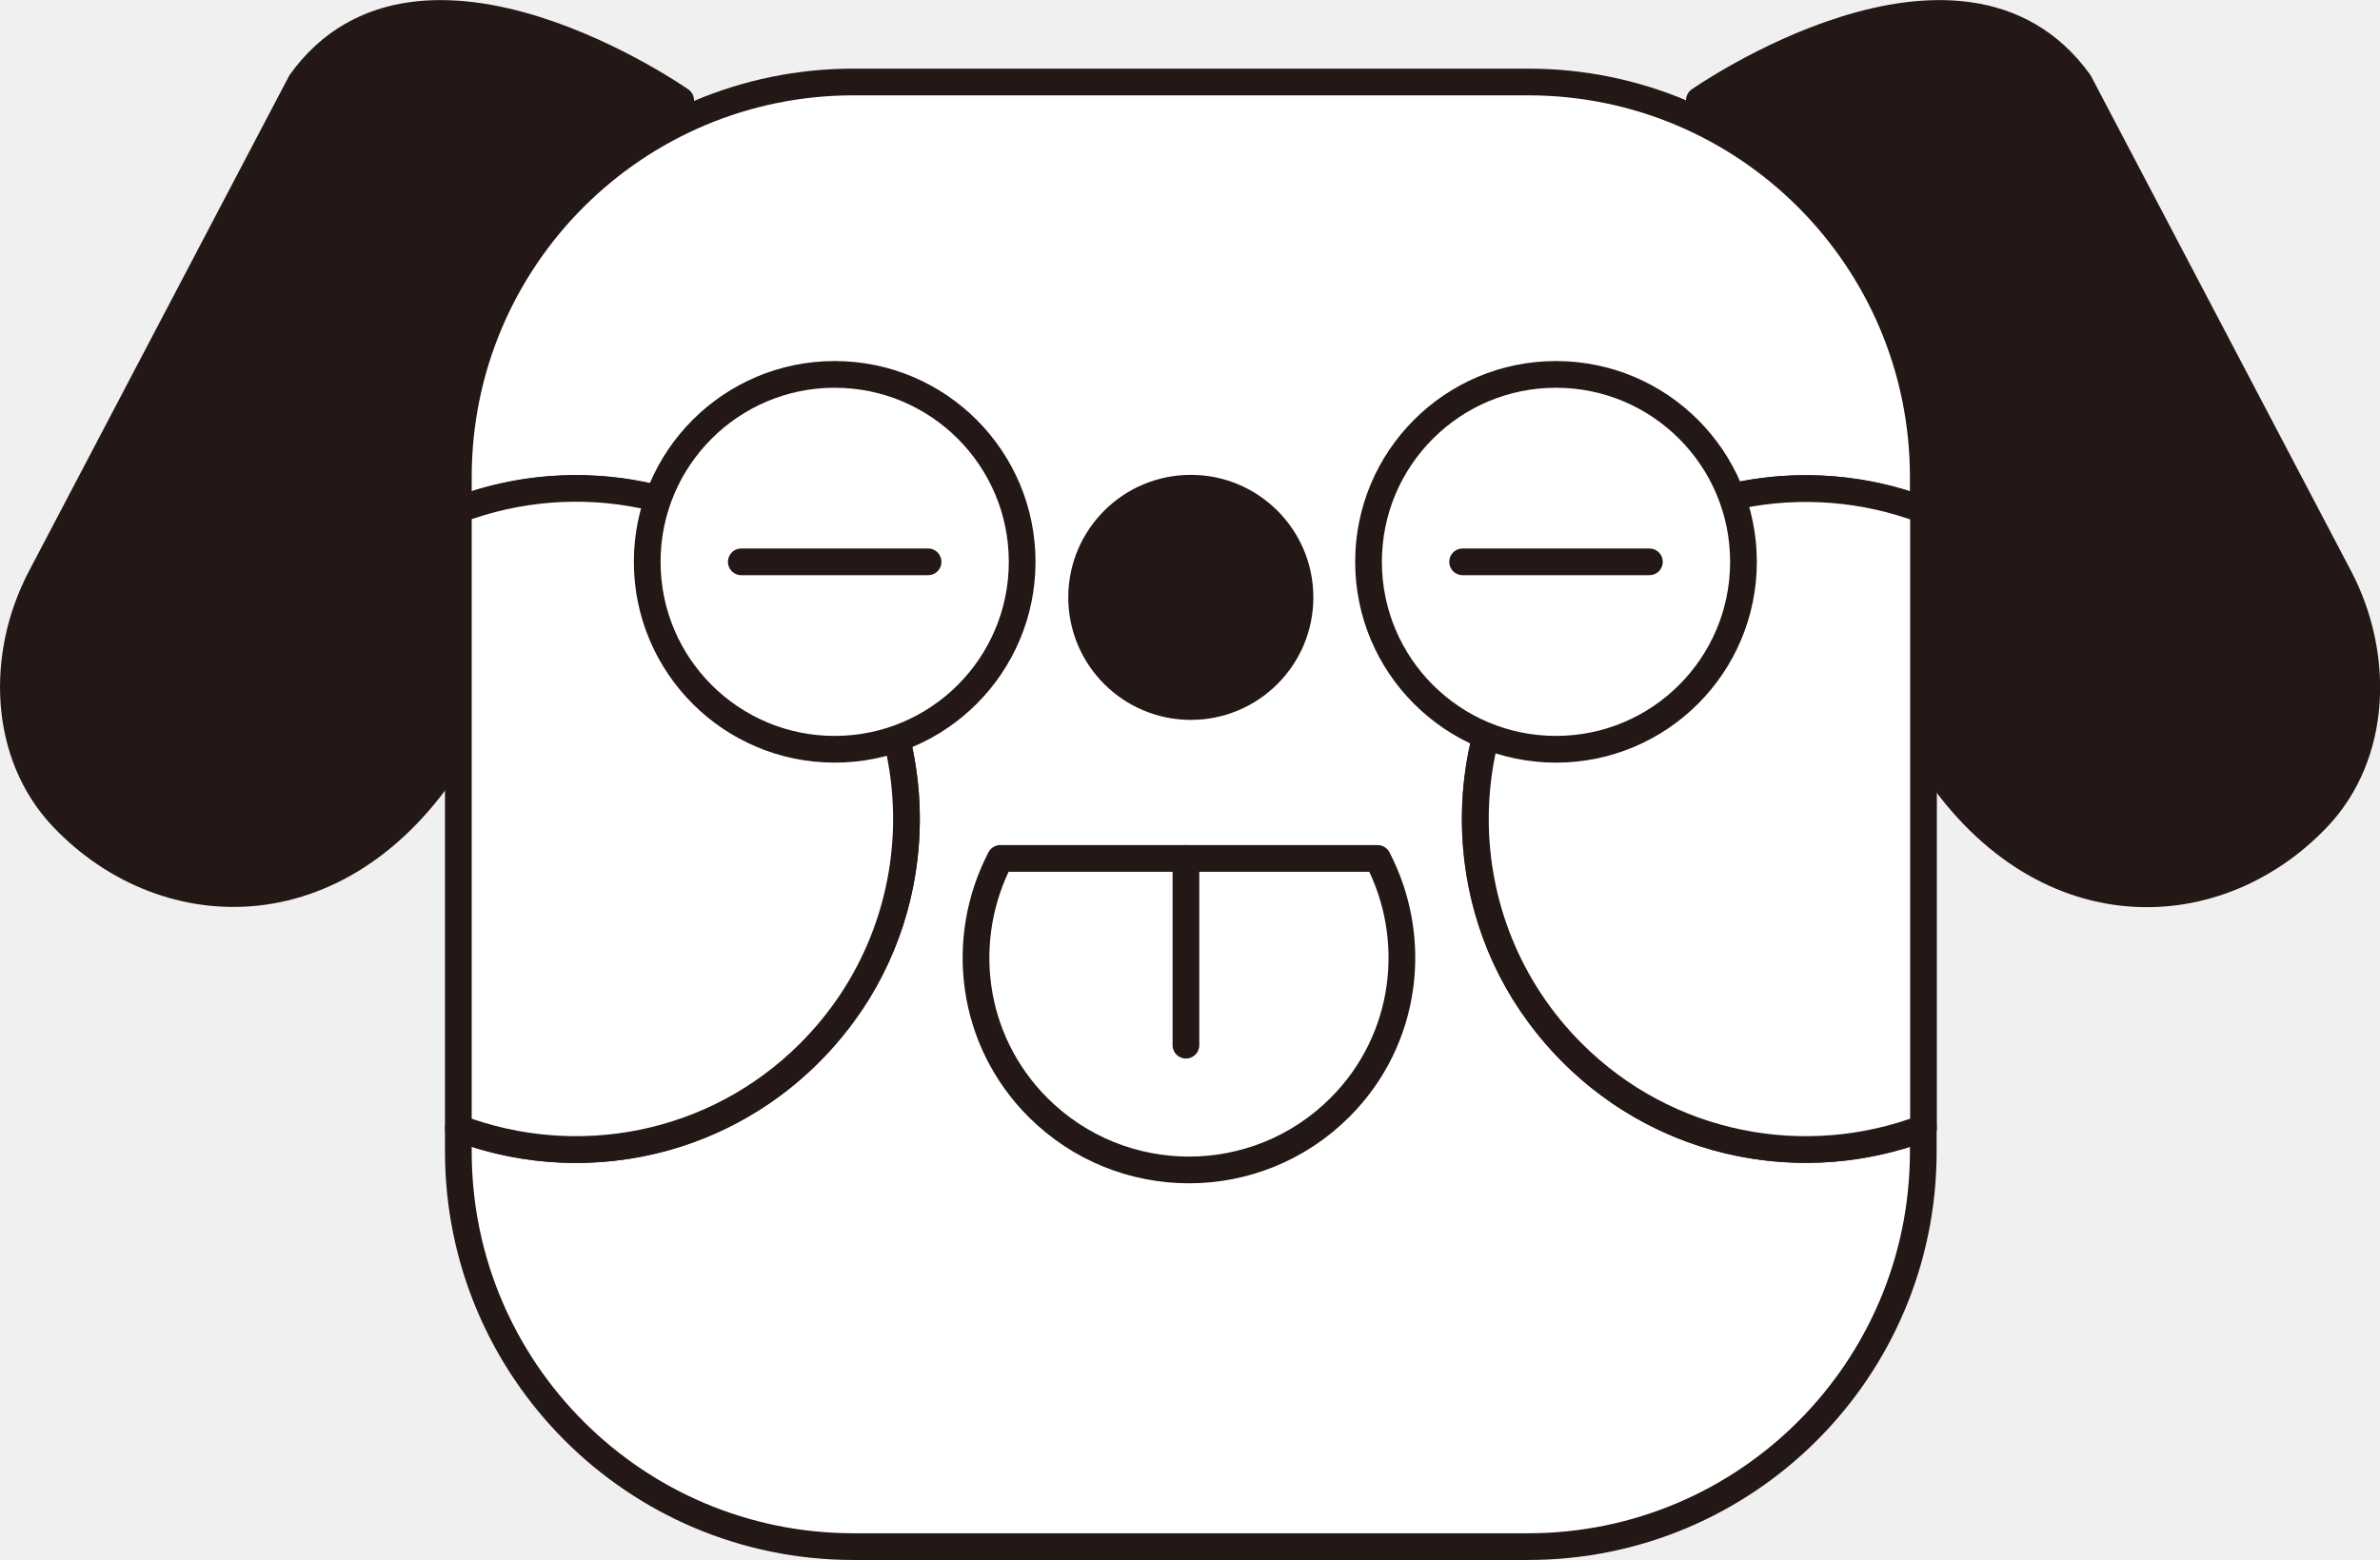
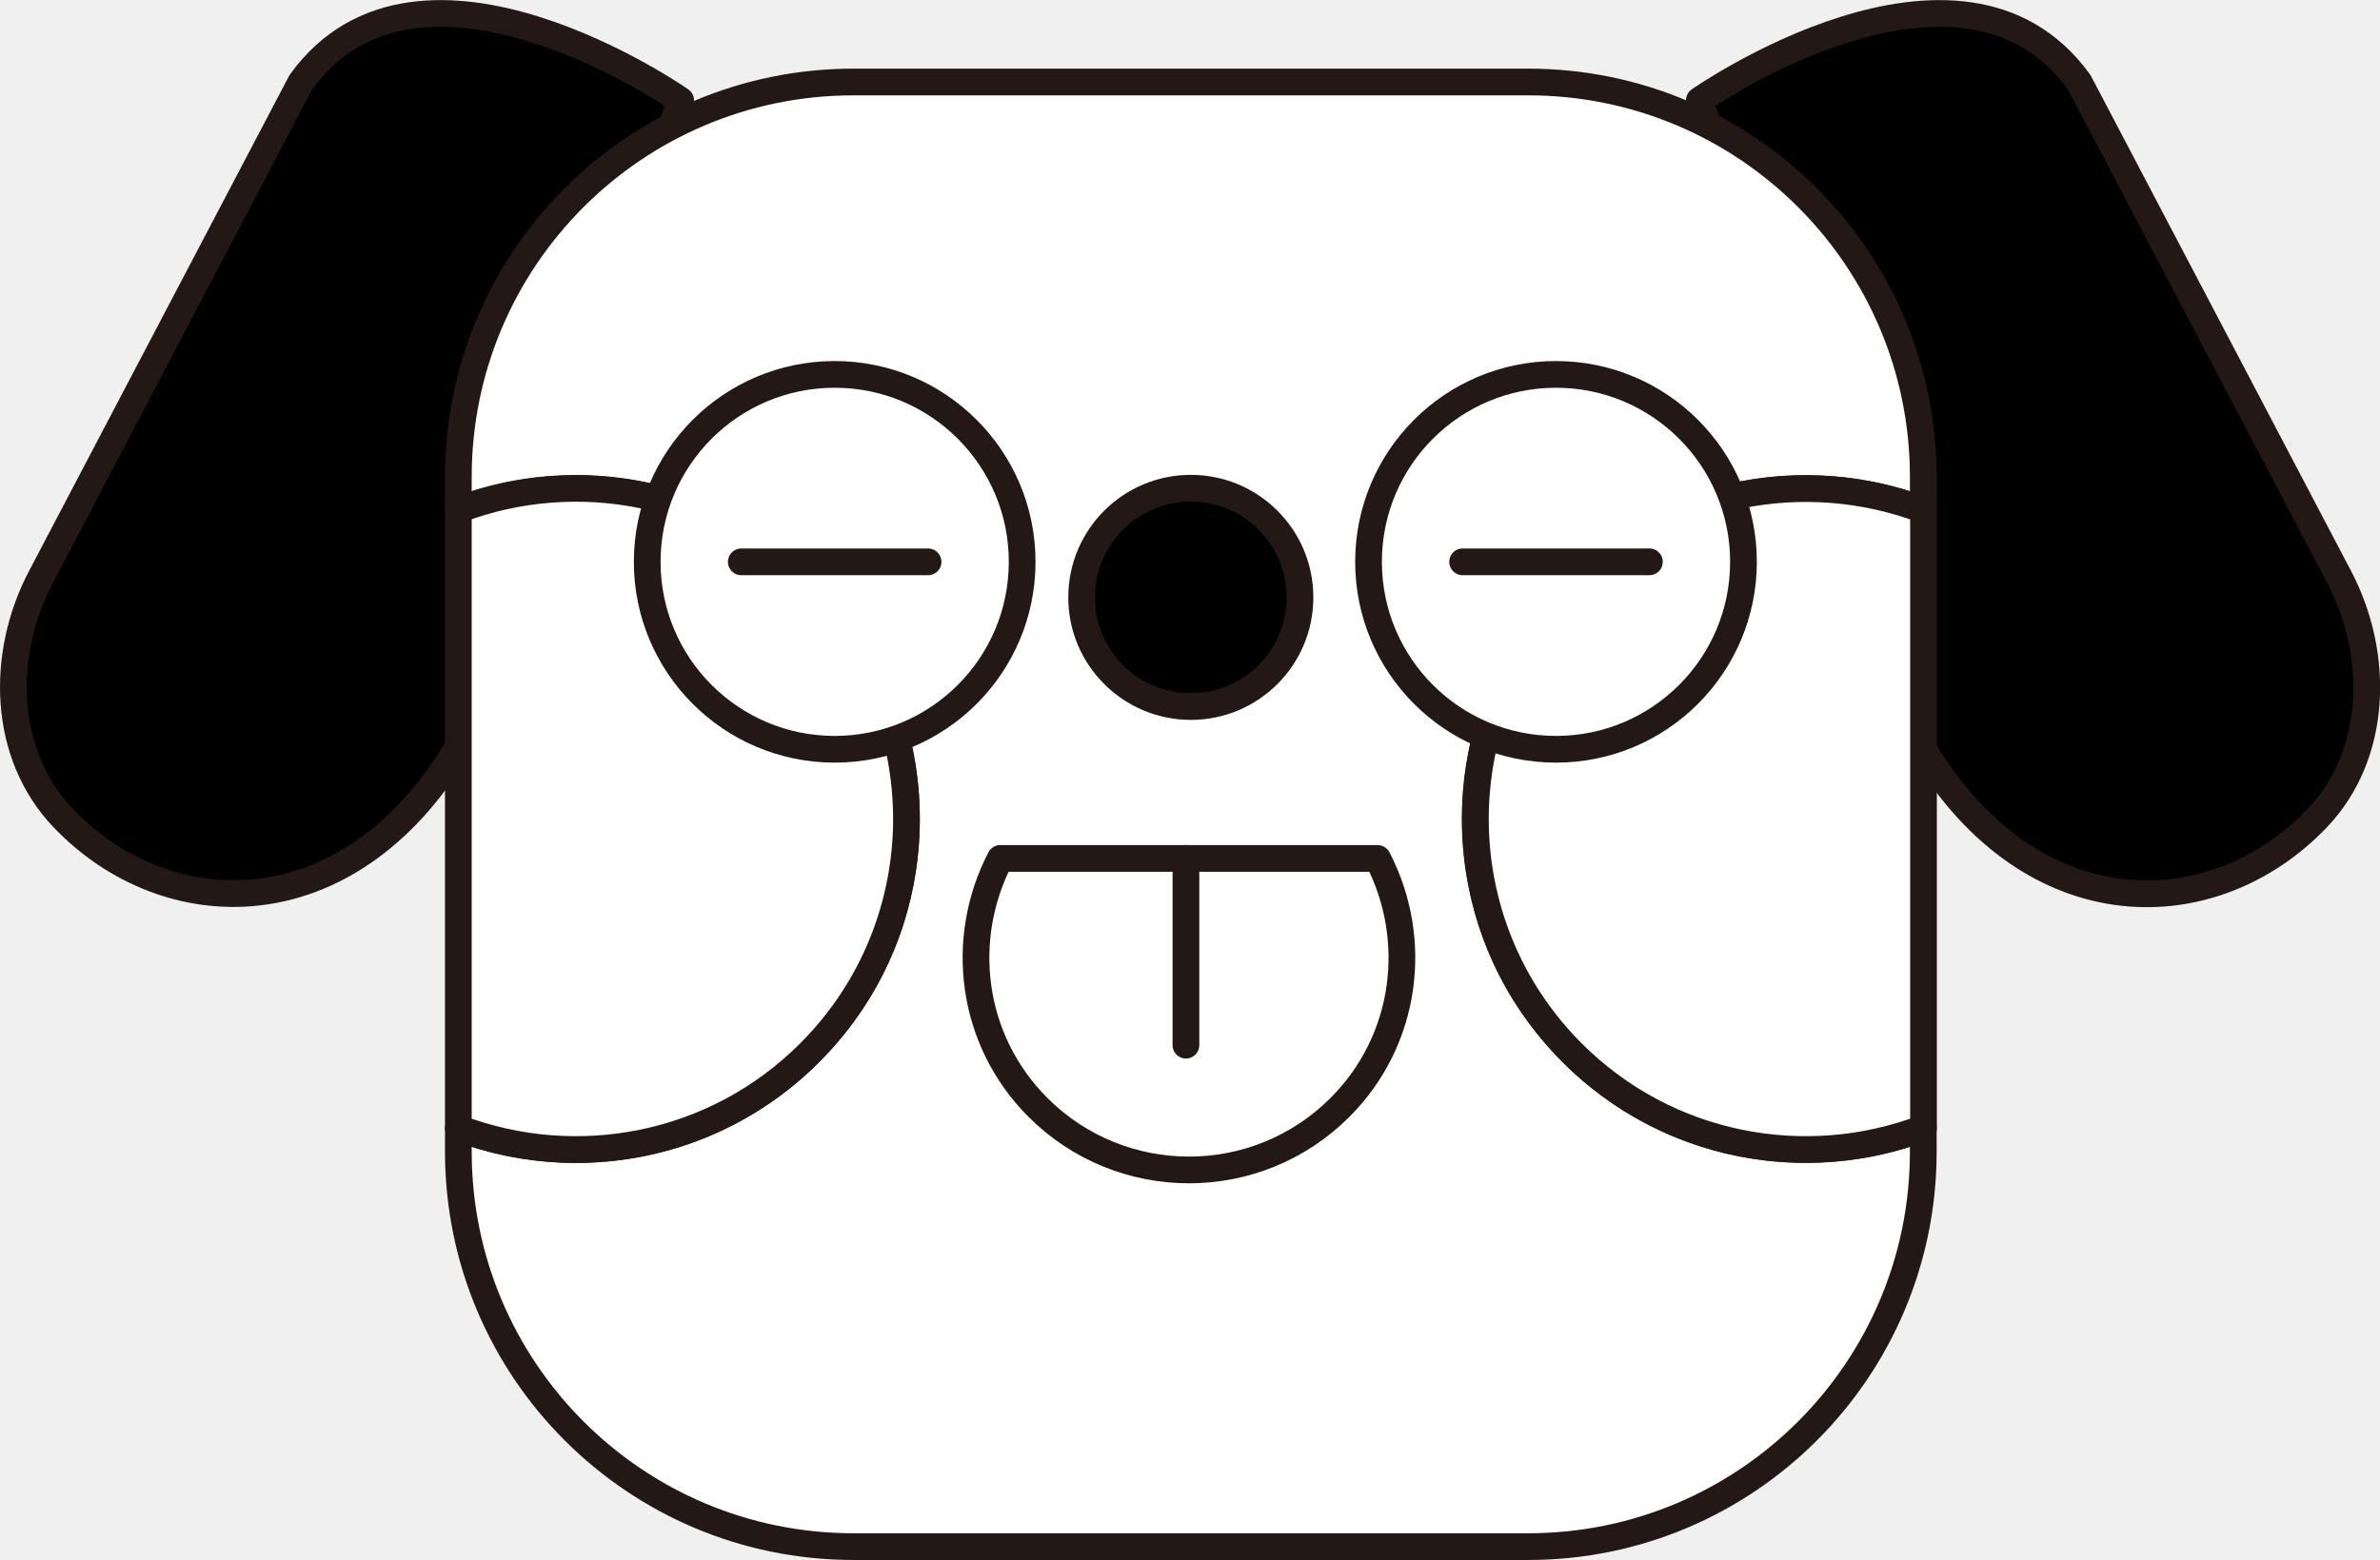
<svg xmlns="http://www.w3.org/2000/svg" id="_레이어_2" data-name="레이어 2" viewBox="0 0 102.45 67.16">
  <defs>
    <style>
      .cls-1, .cls-2, .cls-3 {
        stroke: #231815;
        stroke-linejoin: round;
        stroke-width: 1.15px;
      }

-       .cls-1, .cls-3 {
-         fill: #fff;
+       .cls-1 {
+         fill: white;
+       }
+       .cls-3 {
+         fill: white;
      }

+ 
      .cls-2 {
-         fill: #231815;
+         fill: black;
      }

      .cls-3 {
        stroke-linecap: round;
      }
    </style>
  </defs>
  <g id="_레이어_1-2" data-name="레이어 1">
    <path class="cls-2" d="M73.15,4.32s11.24-7.87,16.35-.78l11.2,21.32c1.75,3.34,1.65,7.63-.95,10.36-4.46,4.68-12.25,4.85-16.95-2.95l-9.64-27.94Z" />
    <path class="cls-2" d="M29.3,4.32s-11.24-7.87-16.35-.78L1.76,24.85C0,28.19,.11,32.48,2.71,35.21c4.46,4.68,12.25,4.85,16.95-2.95L29.3,4.32Z" />
    <path class="cls-1" d="M66.23,43.65c-3.64-4.93-3.64-11.84,0-16.77,4.03-5.46,10.85-7.09,16.56-4.92v-1.42c0-9.39-7.61-17.01-17.01-17.01h-29.04c-9.39,0-17.01,7.61-17.01,17.01v1.42c5.72-2.16,12.54-.53,16.56,4.92,3.64,4.93,3.64,11.84,0,16.77-4.03,5.46-10.85,7.09-16.56,4.92v1.01c0,9.39,7.61,17.01,17.01,17.01h29.04c9.39,0,17.01-7.61,17.01-17.01v-1.01c-5.72,2.16-12.54,.53-16.56-4.92Z" />
    <path class="cls-1" d="M34.85,45.33c5.56-5.56,5.56-14.58,0-20.14-4.09-4.09-10.04-5.16-15.12-3.24v26.62c5.08,1.92,11.03,.85,15.12-3.24Z" />
    <path class="cls-1" d="M67.68,25.19c-5.56,5.56-5.56,14.58,0,20.14,4.09,4.09,10.04,5.16,15.12,3.24V21.96c-5.08-1.92-11.03-.85-15.12,3.24Z" />
    <circle class="cls-1" cx="35.93" cy="24.19" r="8.07" />
    <circle class="cls-1" cx="66.98" cy="24.19" r="8.07" />
    <circle class="cls-2" cx="51.26" cy="25.72" r="4.7" />
    <path class="cls-1" d="M44.68,47.68c3.59,3.59,9.41,3.59,13,0,2.91-2.91,3.42-7.26,1.62-10.72h-16.24c-1.8,3.46-1.29,7.81,1.62,10.72Z" />
    <line class="cls-3" x1="51.05" y1="36.96" x2="51.05" y2="45" />
    <line class="cls-3" x1="39.95" y1="24.19" x2="31.91" y2="24.19" />
    <line class="cls-3" x1="71" y1="24.19" x2="62.96" y2="24.19" />
  </g>
</svg>
